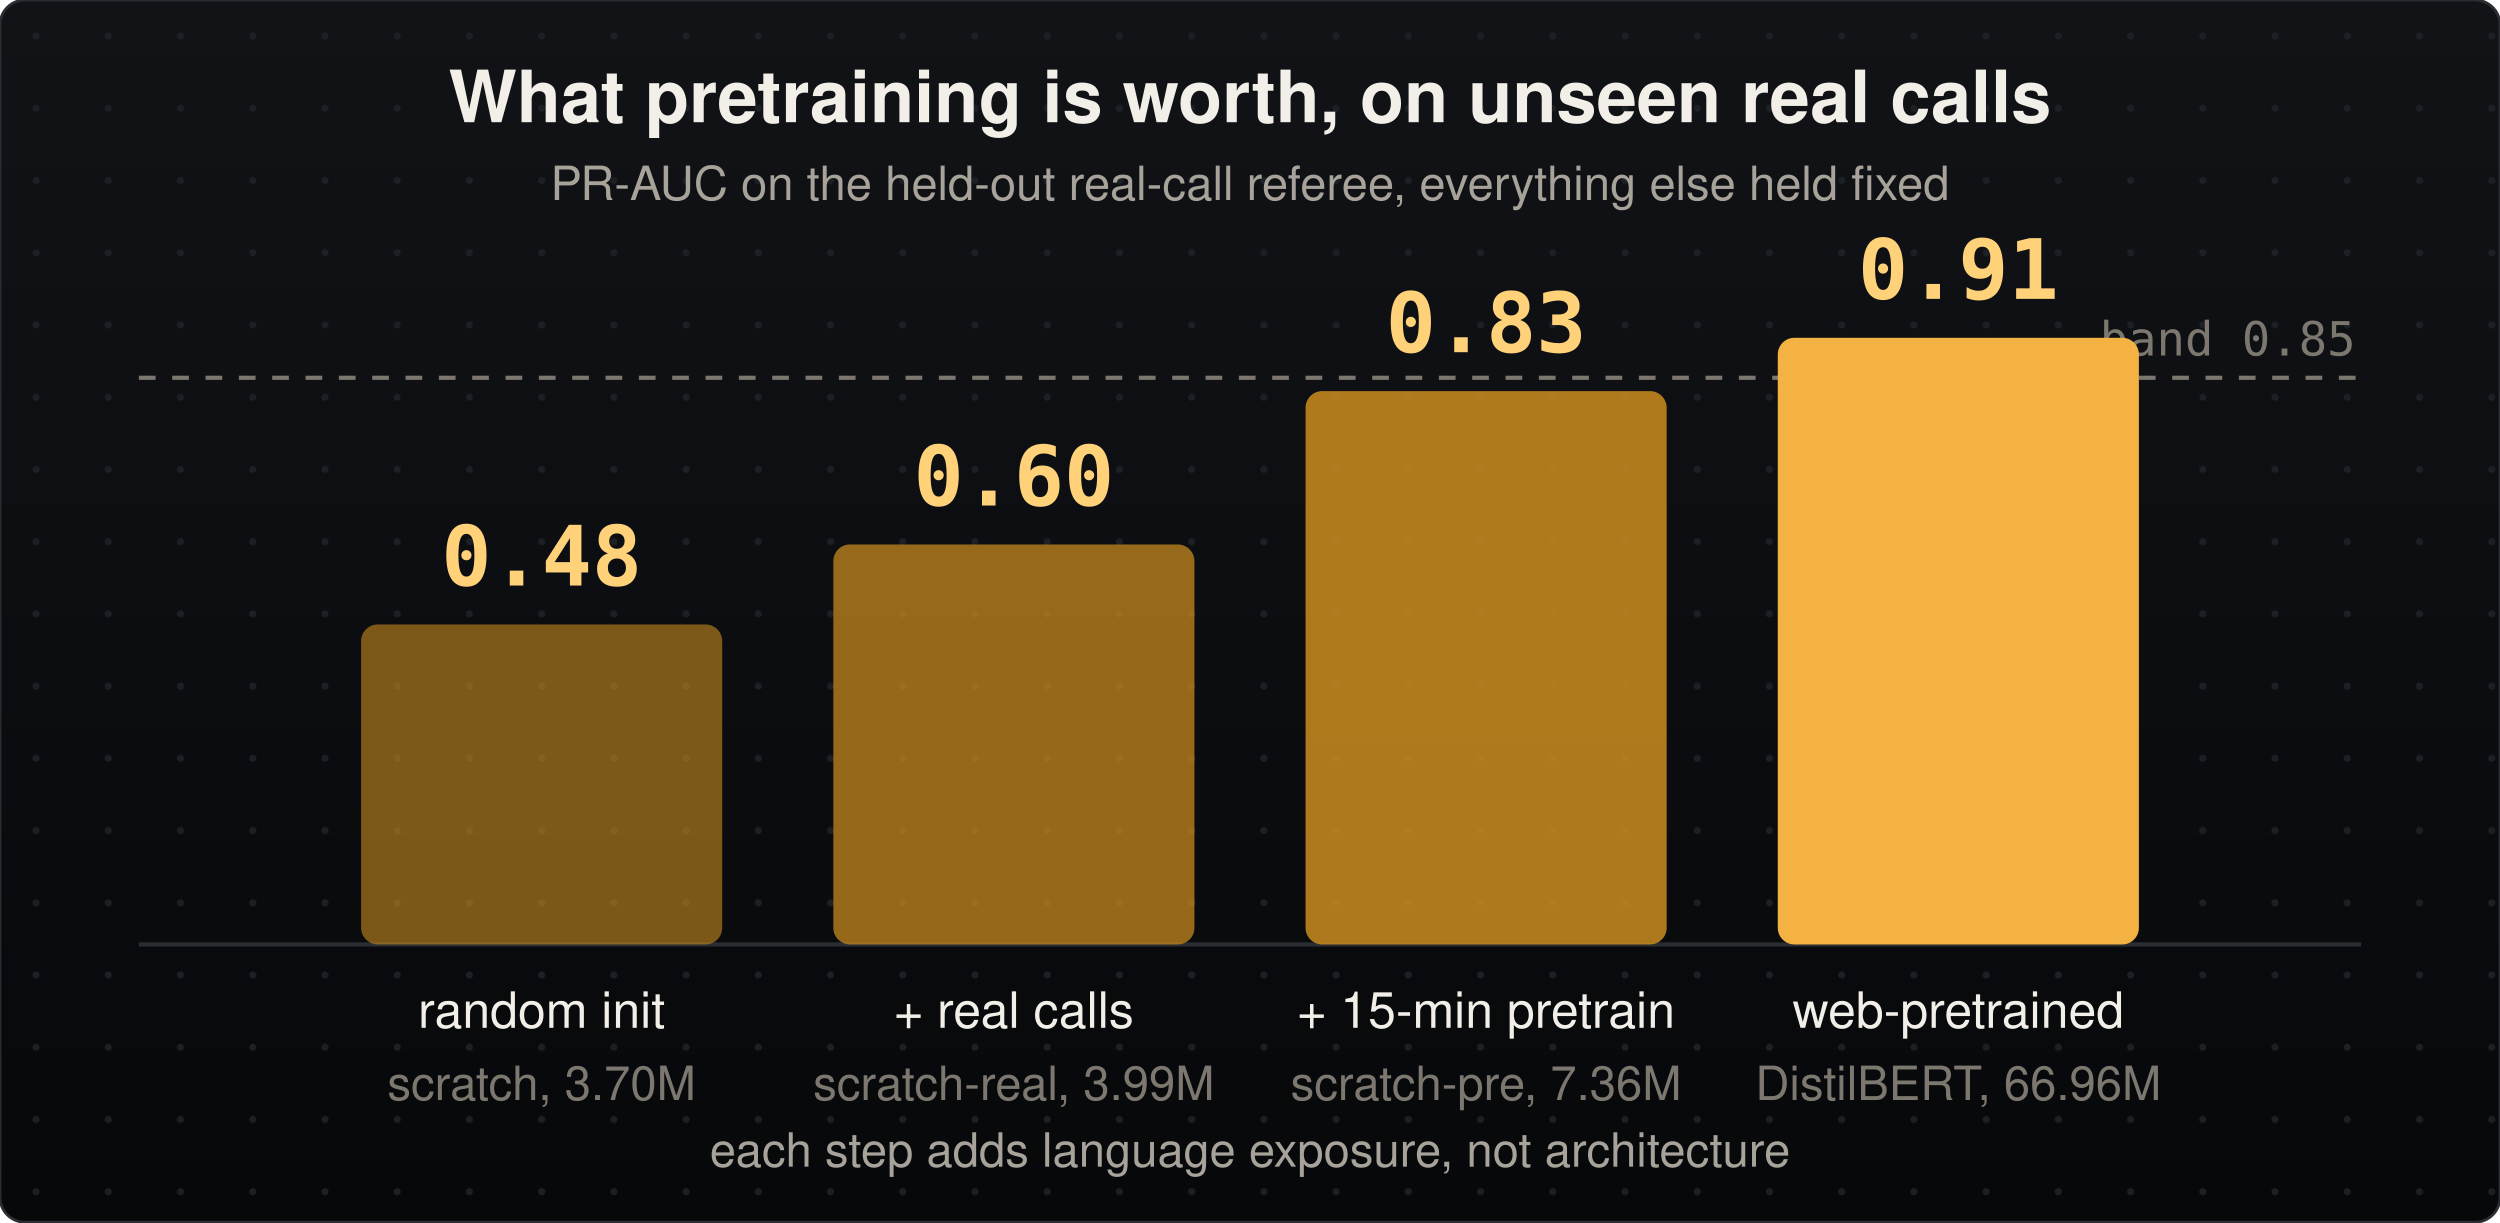
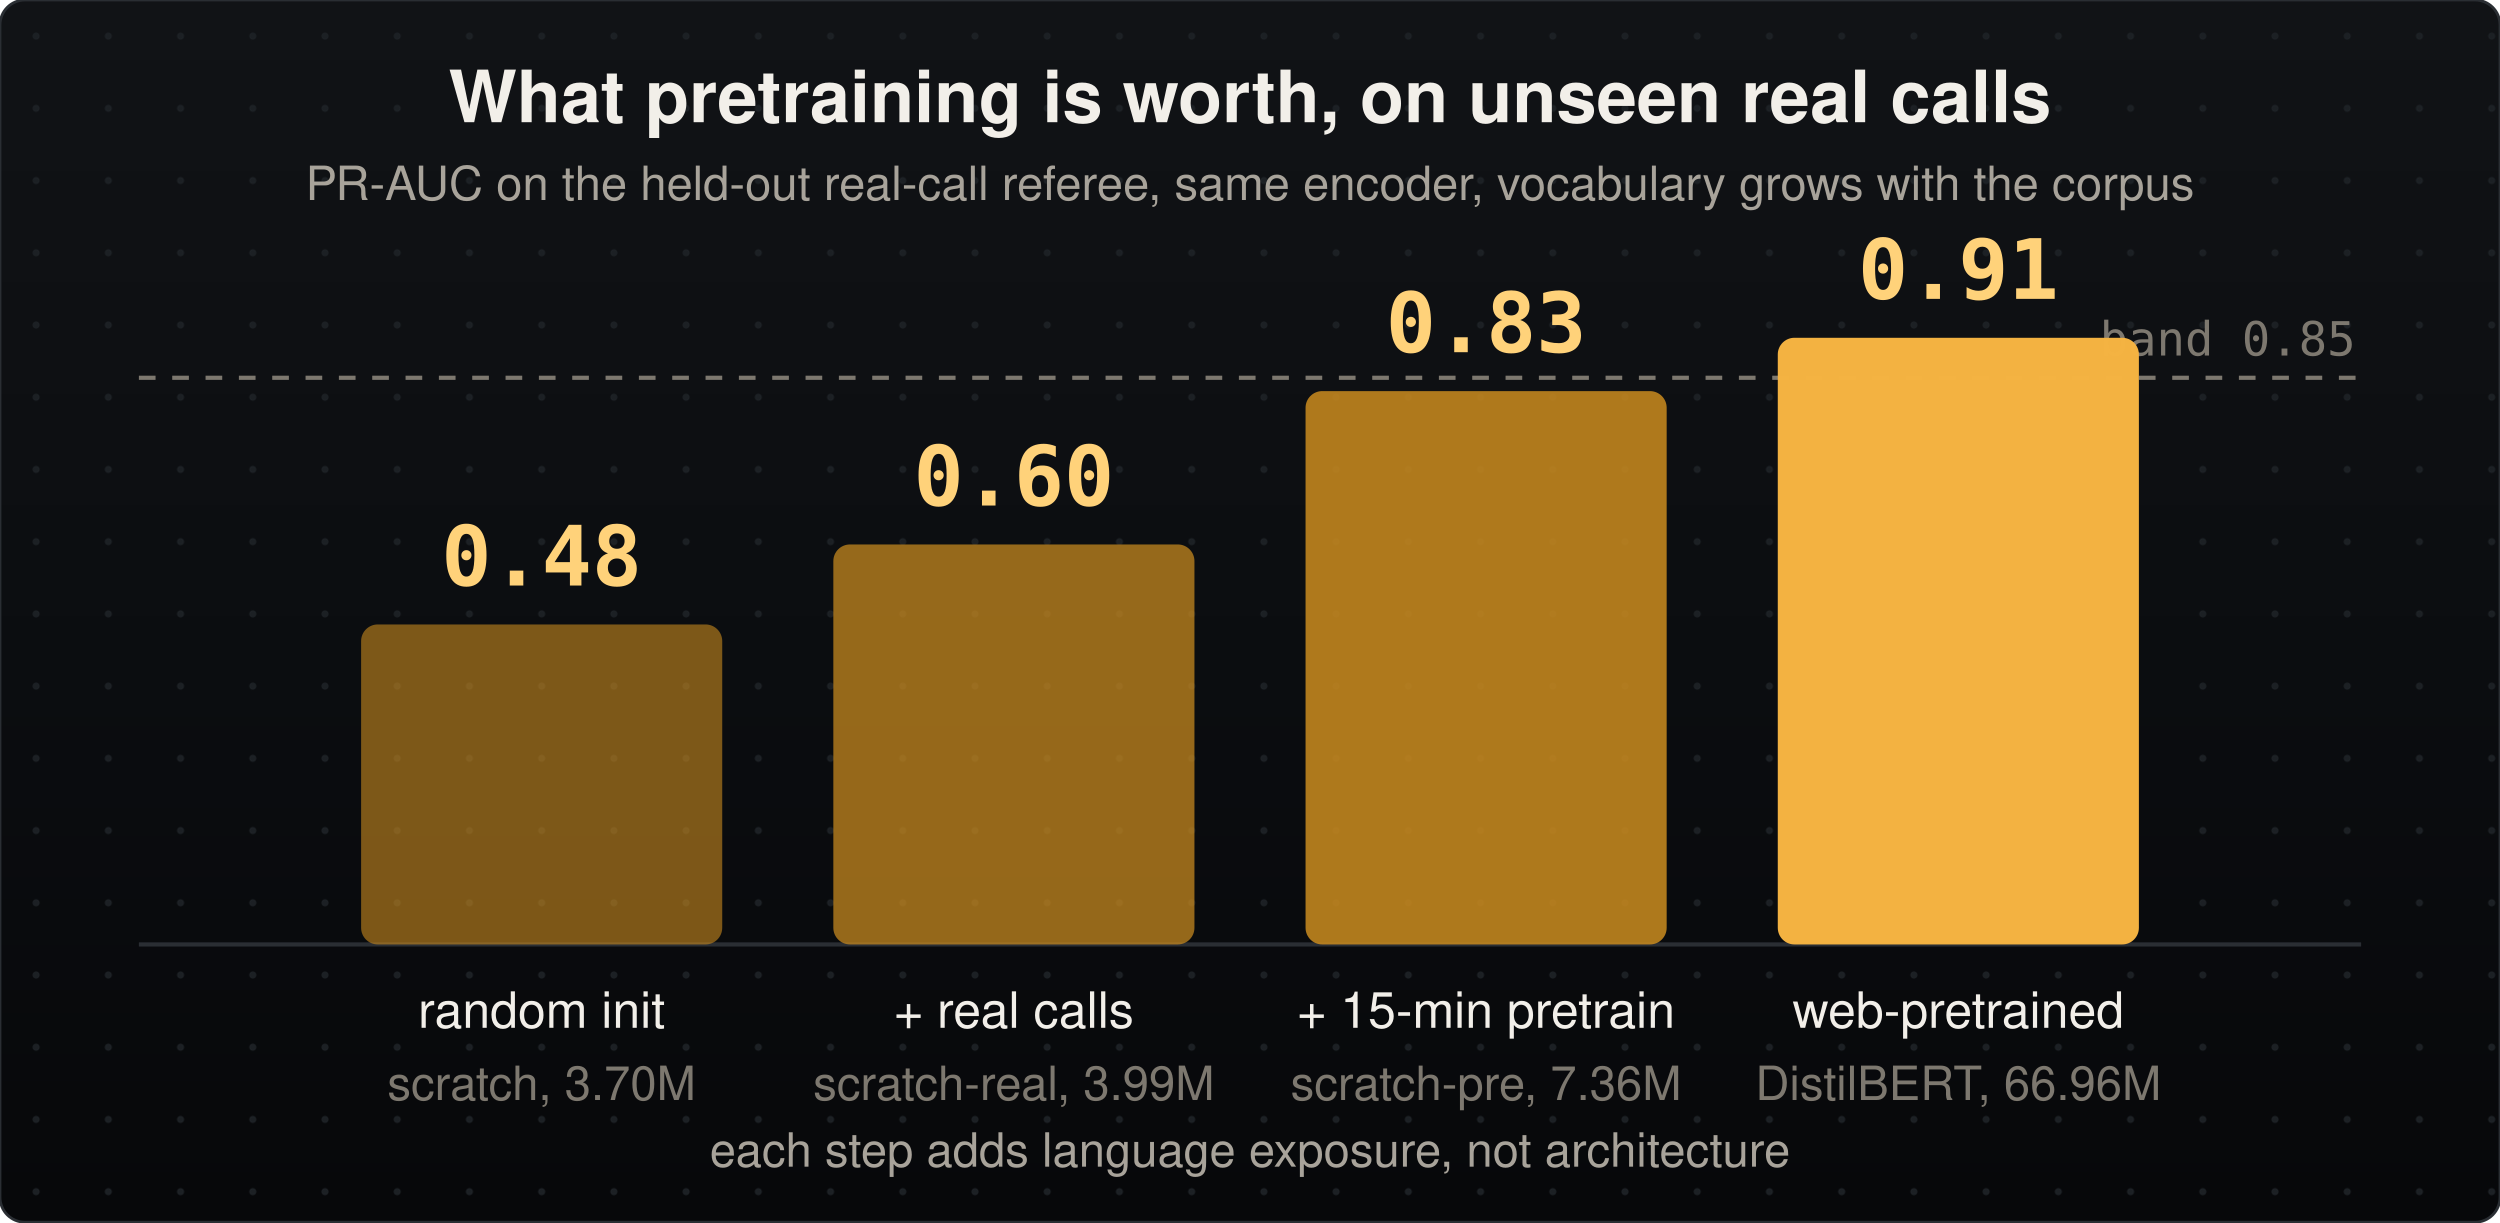
<svg xmlns="http://www.w3.org/2000/svg" viewBox="0 0 900 440" width="900" height="440" role="img" aria-label="What pretraining is worth, measured as PR-AUC on unseen real calls: 0.48 random init, 0.60 + real calls, 0.83 + 15-min pretrain, 0.91 web-pretrained">
  <defs>
    <linearGradient id="bg" x1="0" y1="0" x2="0" y2="1">
      <stop offset="0" stop-color="#111316" />
      <stop offset="0.55" stop-color="#0b0d10" />
      <stop offset="1" stop-color="#07080a" />
    </linearGradient>
    <pattern id="dots" width="26" height="26" patternUnits="userSpaceOnUse">
      <circle cx="13" cy="13" r="1.3" fill="#1c2024" />
    </pattern>
  </defs>
  <rect x="0" y="0" width="900" height="440" rx="9" fill="url(#bg)" />
  <rect x="0" y="0" width="900" height="440" rx="9" fill="url(#dots)" />
  <rect x="0" y="0" width="900" height="440" rx="9" fill="none" stroke="#2a2e33" />
  <text x="450" y="44" font-family="-apple-system, BlinkMacSystemFont, 'Segoe UI', Helvetica, Arial, sans-serif" font-size="26" fill="#f2efe9" font-weight="700" text-anchor="middle">What pretraining is worth, on unseen real calls</text>
-   <text x="450" y="72" font-family="-apple-system, BlinkMacSystemFont, 'Segoe UI', Helvetica, Arial, sans-serif" font-size="17" fill="#a8a39a" text-anchor="middle">PR-AUC on the held-out real-call referee, everything else held fixed</text>
+   <text x="450" y="72" font-family="-apple-system, BlinkMacSystemFont, 'Segoe UI', Helvetica, Arial, sans-serif" font-size="17" fill="#a8a39a" text-anchor="middle">PR-AUC on the held-out real-call referee, same encoder, vocabulary grows with the corpus</text>
  <line x1="50" y1="136.0" x2="850" y2="136.0" stroke="#7d786f" stroke-width="1.5" stroke-dasharray="6 6" />
  <text x="848" y="128.0" font-family="ui-monospace, SFMono-Regular, Menlo, monospace" font-size="17" fill="#7d786f" text-anchor="end">band 0.85</text>
  <line x1="50" y1="340" x2="850" y2="340" stroke="#2a2e33" stroke-width="1.5" />
  <rect x="130" y="224.8" width="130" height="115.2" rx="6" fill="#c98a1e" opacity="0.6" />
  <text x="195.0" y="210.8" font-family="ui-monospace, SFMono-Regular, Menlo, monospace" font-size="30" fill="#ffd27a" font-weight="700" text-anchor="middle">0.48</text>
  <text x="195.0" y="370" font-family="-apple-system, BlinkMacSystemFont, 'Segoe UI', Helvetica, Arial, sans-serif" font-size="18" fill="#f2efe9" text-anchor="middle">random init</text>
  <text x="195.0" y="396" font-family="-apple-system, BlinkMacSystemFont, 'Segoe UI', Helvetica, Arial, sans-serif" font-size="17" fill="#7d786f" text-anchor="middle">scratch, 3.70M</text>
  <rect x="300" y="196.0" width="130" height="144.0" rx="6" fill="#c98a1e" opacity="0.73" />
  <text x="365.0" y="182.0" font-family="ui-monospace, SFMono-Regular, Menlo, monospace" font-size="30" fill="#ffd27a" font-weight="700" text-anchor="middle">0.60</text>
  <text x="365.0" y="370" font-family="-apple-system, BlinkMacSystemFont, 'Segoe UI', Helvetica, Arial, sans-serif" font-size="18" fill="#f2efe9" text-anchor="middle">+ real calls</text>
  <text x="365.0" y="396" font-family="-apple-system, BlinkMacSystemFont, 'Segoe UI', Helvetica, Arial, sans-serif" font-size="17" fill="#7d786f" text-anchor="middle">scratch-real, 3.99M</text>
  <rect x="470" y="140.8" width="130" height="199.2" rx="6" fill="#c98a1e" opacity="0.86" />
  <text x="535.0" y="126.8" font-family="ui-monospace, SFMono-Regular, Menlo, monospace" font-size="30" fill="#ffd27a" font-weight="700" text-anchor="middle">0.83</text>
  <text x="535.0" y="370" font-family="-apple-system, BlinkMacSystemFont, 'Segoe UI', Helvetica, Arial, sans-serif" font-size="18" fill="#f2efe9" text-anchor="middle">+ 15-min pretrain</text>
  <text x="535.0" y="396" font-family="-apple-system, BlinkMacSystemFont, 'Segoe UI', Helvetica, Arial, sans-serif" font-size="17" fill="#7d786f" text-anchor="middle">scratch-pre, 7.36M</text>
  <rect x="640" y="121.6" width="130" height="218.4" rx="6" fill="#f5b342" opacity="0.99" />
  <text x="705.0" y="107.6" font-family="ui-monospace, SFMono-Regular, Menlo, monospace" font-size="30" fill="#ffd27a" font-weight="700" text-anchor="middle">0.91</text>
  <text x="705.0" y="370" font-family="-apple-system, BlinkMacSystemFont, 'Segoe UI', Helvetica, Arial, sans-serif" font-size="18" fill="#f2efe9" text-anchor="middle">web-pretrained</text>
  <text x="705.0" y="396" font-family="-apple-system, BlinkMacSystemFont, 'Segoe UI', Helvetica, Arial, sans-serif" font-size="17" fill="#7d786f" text-anchor="middle">DistilBERT, 66.96M</text>
  <text x="450" y="420" font-family="-apple-system, BlinkMacSystemFont, 'Segoe UI', Helvetica, Arial, sans-serif" font-size="17" fill="#a8a39a" text-anchor="middle">each step adds language exposure, not architecture</text>
</svg>
